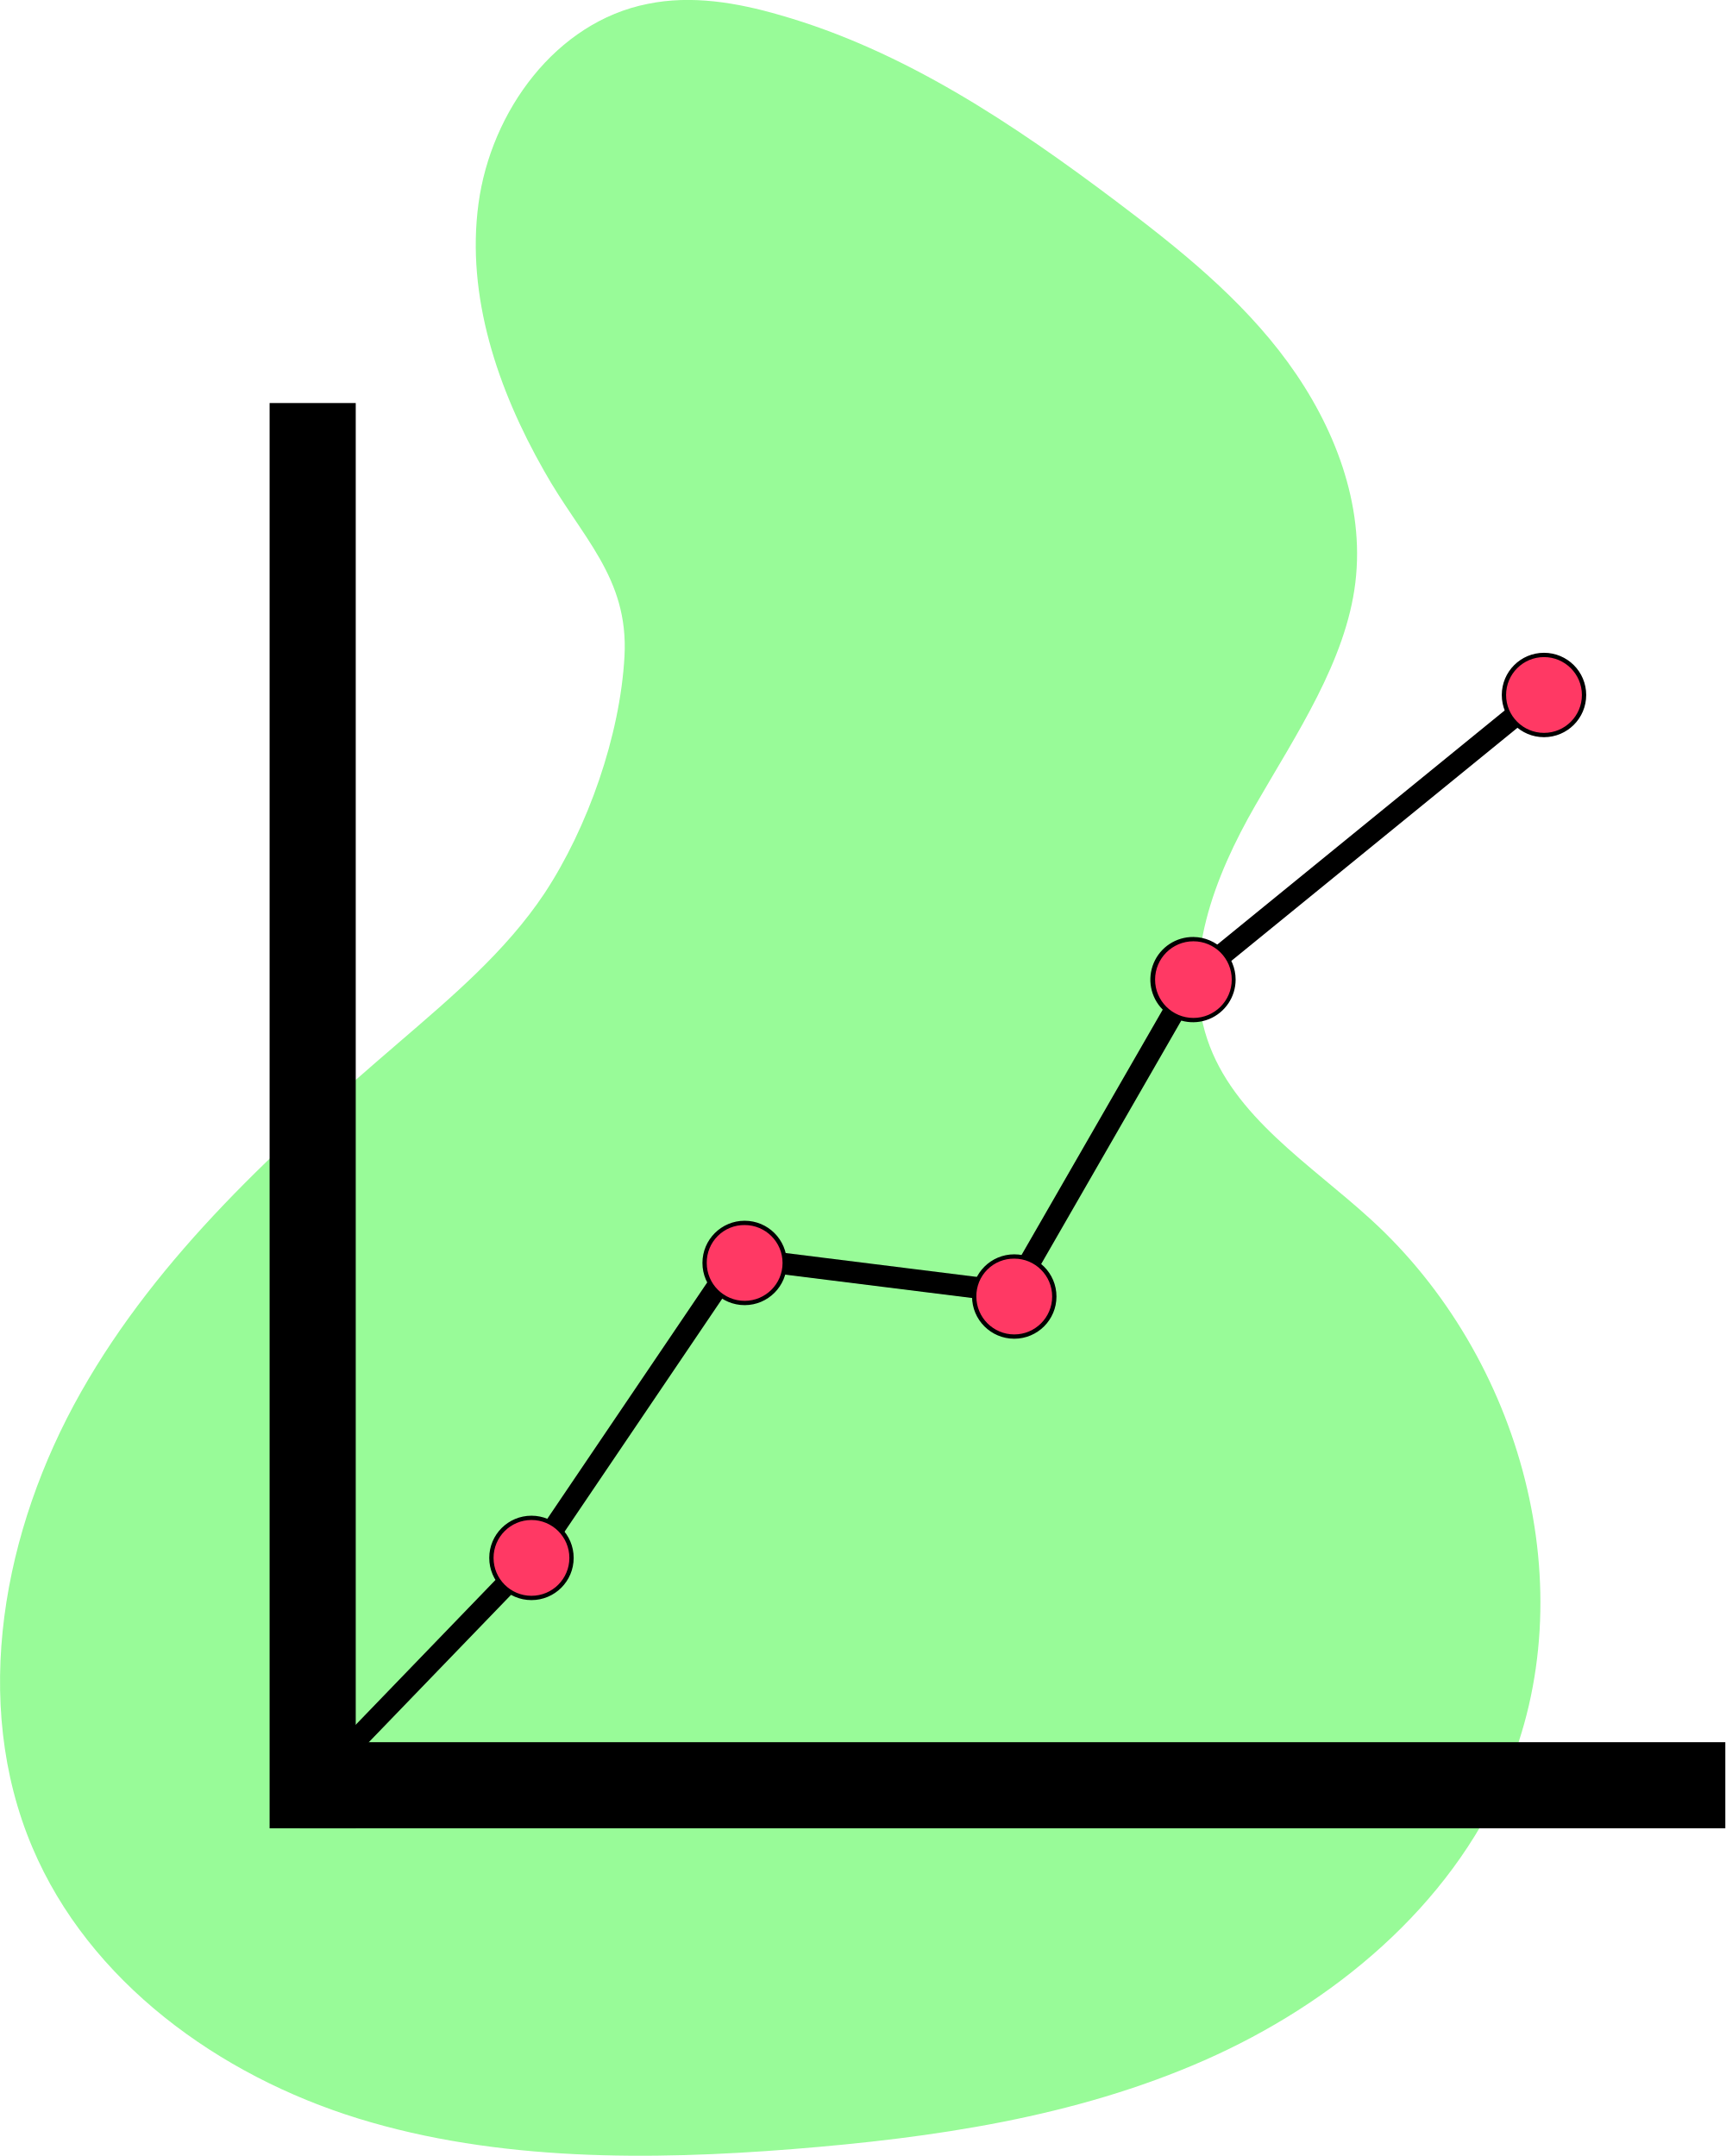
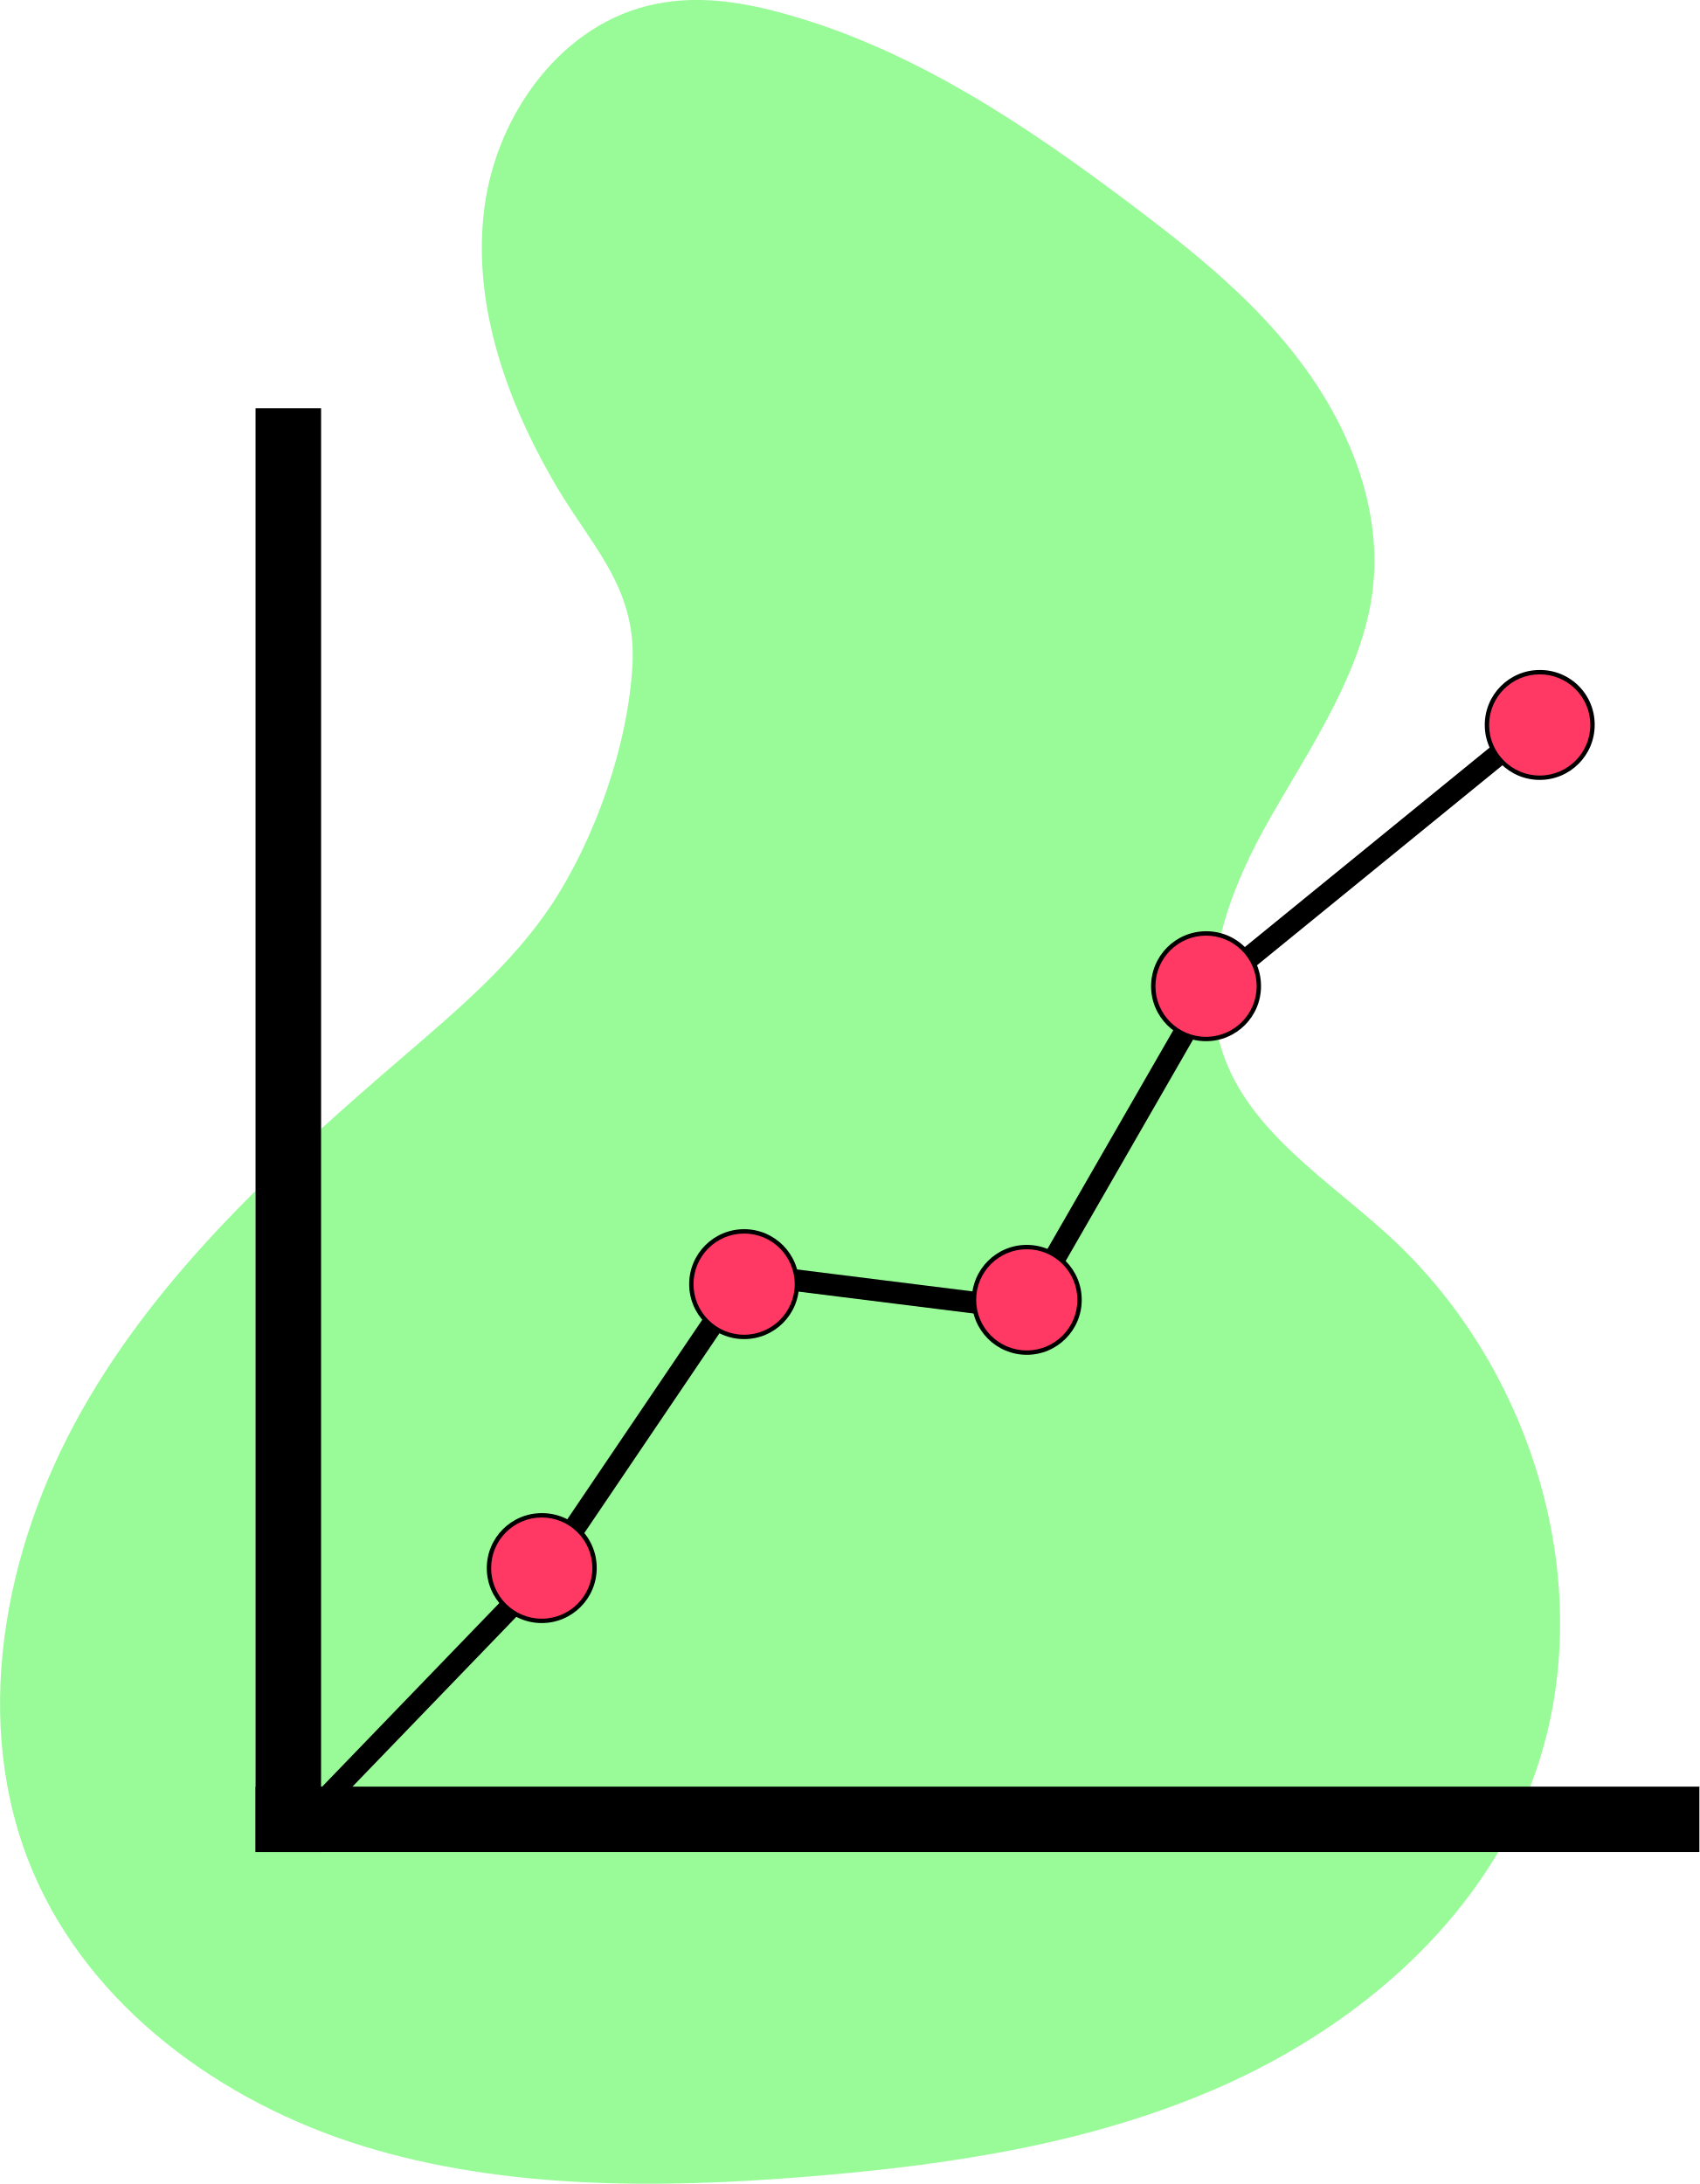
- <svg xmlns="http://www.w3.org/2000/svg" id="Layer_1" data-name="Layer 1" viewBox="0 0 400.6 500.7">
+ <svg xmlns="http://www.w3.org/2000/svg" id="Layer_1" data-name="Layer 1" viewBox="0 0 389.6 500.7">
  <defs>
    <style>.cls-1{fill:#98fb98;}.cls-2{fill:#bcbcbc;}.cls-3{fill:none;stroke:#000;stroke-miterlimit:10;stroke-width:5px;}.cls-4{fill:#ff3964;}</style>
  </defs>
  <path class="cls-1" d="M395.7,389.7c-10.7-18.8-18.1-40.5-15.2-62s18-42.2,39.3-46.4c10.2-2.1,20.7-.3,30.7,2.6,28.7,8.2,54.1,25.2,78,43.2,14.6,11,29.1,22.6,39.9,37.4s17.9,33,15.7,51.2-13.7,35.2-23.2,51.7-17.2,36.3-11.2,54.3,23.9,29,38,41.9c35,31.9,50,86,31.2,129.6-12.9,30-39.9,52.5-69.9,65.7s-62.9,18-95.6,20.6-68.4,2.9-100.8-7.1-62.5-31.8-75.7-63c-14.3-33.8-6.8-73.7,11.3-105.7s45.9-57.2,73.7-81.1c12.3-10.6,24.9-21.2,33.9-34.7,10.1-15.3,17.6-36.7,18.6-55.1S404.3,405.1,395.7,389.7Z" transform="translate(-269.4 -280.4)" />
-   <path class="cls-2" d="M342,695Z" transform="translate(-269.4 -280.4)" />
-   <polygon points="82.6 93.6 62.6 93.6 62.6 424.6 82.6 424.6 82.6 93.6 82.6 93.6" />
-   <rect x="69.6" y="404.6" width="331" height="20" />
+   <rect class="cls-2" x="58.6" y="93.6" width="15" height="331" />
+   <polygon points="73.6 93.6 58.6 93.6 58.6 424.6 73.6 424.6 73.6 93.6 73.6 93.6" />
+   <rect x="58.6" y="409.6" width="331" height="15" />
  <polyline class="cls-3" points="70.1 417.1 125.1 360.1 171.1 292.1 235.1 300.1 277.1 227.1 358.1 161.1" />
-   <circle class="cls-4" cx="172.9" cy="293.3" r="9.3" />
-   <path d="M442.3,564.9a8.8,8.8,0,1,1-8.8,8.8,8.7,8.7,0,0,1,8.8-8.8m0-1a9.8,9.8,0,1,0,9.8,9.8,9.8,9.8,0,0,0-9.8-9.8Z" transform="translate(-269.4 -280.4)" />
-   <circle class="cls-4" cx="123.4" cy="361.8" r="9.3" />
-   <path d="M392.8,633.4a8.8,8.8,0,1,1,0,17.6,8.8,8.8,0,0,1,0-17.6m0-1a9.8,9.8,0,1,0,9.8,9.8,9.8,9.8,0,0,0-9.8-9.8Z" transform="translate(-269.4 -280.4)" />
-   <circle class="cls-4" cx="277.1" cy="227.5" r="9.3" />
-   <path d="M546.5,499a8.9,8.9,0,1,1-8.9,8.9,8.9,8.9,0,0,1,8.9-8.9m0-1a9.9,9.9,0,1,0,9.8,9.9,9.9,9.9,0,0,0-9.8-9.9Z" transform="translate(-269.4 -280.4)" />
-   <path class="cls-4" d="M504.9,590.8a9.3,9.3,0,1,1,9.3-9.3A9.3,9.3,0,0,1,504.9,590.8Z" transform="translate(-269.4 -280.4)" />
-   <path d="M504.9,572.7a8.8,8.8,0,1,1-8.8,8.8,8.7,8.7,0,0,1,8.8-8.8m0-1a9.8,9.8,0,1,0,9.8,9.8,9.8,9.8,0,0,0-9.8-9.8Z" transform="translate(-269.4 -280.4)" />
-   <circle class="cls-4" cx="358.5" cy="161.4" r="9.3" />
-   <path d="M627.9,433a8.8,8.8,0,1,1-8.8,8.8,8.8,8.8,0,0,1,8.8-8.8m0-1a9.8,9.8,0,1,0,9.8,9.8,9.8,9.8,0,0,0-9.8-9.8Z" transform="translate(-269.4 -280.4)" />
+   <path class="cls-4" d="M393.6,652a12.1,12.1,0,1,1,12.1-12.1A12.1,12.1,0,0,1,393.6,652Z" transform="translate(-269.4 -280.4)" />
+   <path d="M393.6,628.3A11.6,11.6,0,1,1,382,639.9a11.6,11.6,0,0,1,11.6-11.6m0-1a12.6,12.6,0,1,0,12.6,12.6,12.5,12.5,0,0,0-12.6-12.6Z" transform="translate(-269.4 -280.4)" />
+   <path class="cls-4" d="M440,586.9a12.1,12.1,0,1,1,12.1-12.1A12.1,12.1,0,0,1,440,586.9Z" transform="translate(-269.4 -280.4)" />
+   <path d="M440,563.2a11.6,11.6,0,1,1-11.6,11.6A11.6,11.6,0,0,1,440,563.2m0-1a12.6,12.6,0,0,0,0,25.2,12.6,12.6,0,1,0,0-25.2Z" transform="translate(-269.4 -280.4)" />
+   <path class="cls-4" d="M545.9,518.6A12.1,12.1,0,1,1,558,506.5,12.1,12.1,0,0,1,545.9,518.6Z" transform="translate(-269.4 -280.4)" />
+   <path d="M545.9,494.9a11.6,11.6,0,1,1-11.6,11.6,11.6,11.6,0,0,1,11.6-11.6m0-1a12.6,12.6,0,1,0,12.6,12.6,12.5,12.5,0,0,0-12.6-12.6Z" transform="translate(-269.4 -280.4)" />
+   <path class="cls-4" d="M622.4,458.7a12.1,12.1,0,1,1,12.1-12.1A12.1,12.1,0,0,1,622.4,458.7Z" transform="translate(-269.4 -280.4)" />
+   <path d="M622.4,435a11.6,11.6,0,1,1-11.6,11.6A11.6,11.6,0,0,1,622.4,435m0-1A12.6,12.6,0,1,0,635,446.6,12.5,12.5,0,0,0,622.4,434Z" transform="translate(-269.4 -280.4)" />
+   <path class="cls-4" d="M504.8,590.5a12.1,12.1,0,0,1,0-24.2,12.1,12.1,0,0,1,0,24.2Z" transform="translate(-269.4 -280.4)" />
+   <path d="M504.8,566.8a11.6,11.6,0,1,1-11.6,11.6,11.6,11.6,0,0,1,11.6-11.6m0-1a12.6,12.6,0,1,0,12.6,12.6,12.6,12.6,0,0,0-12.6-12.6Z" transform="translate(-269.4 -280.4)" />
</svg>
